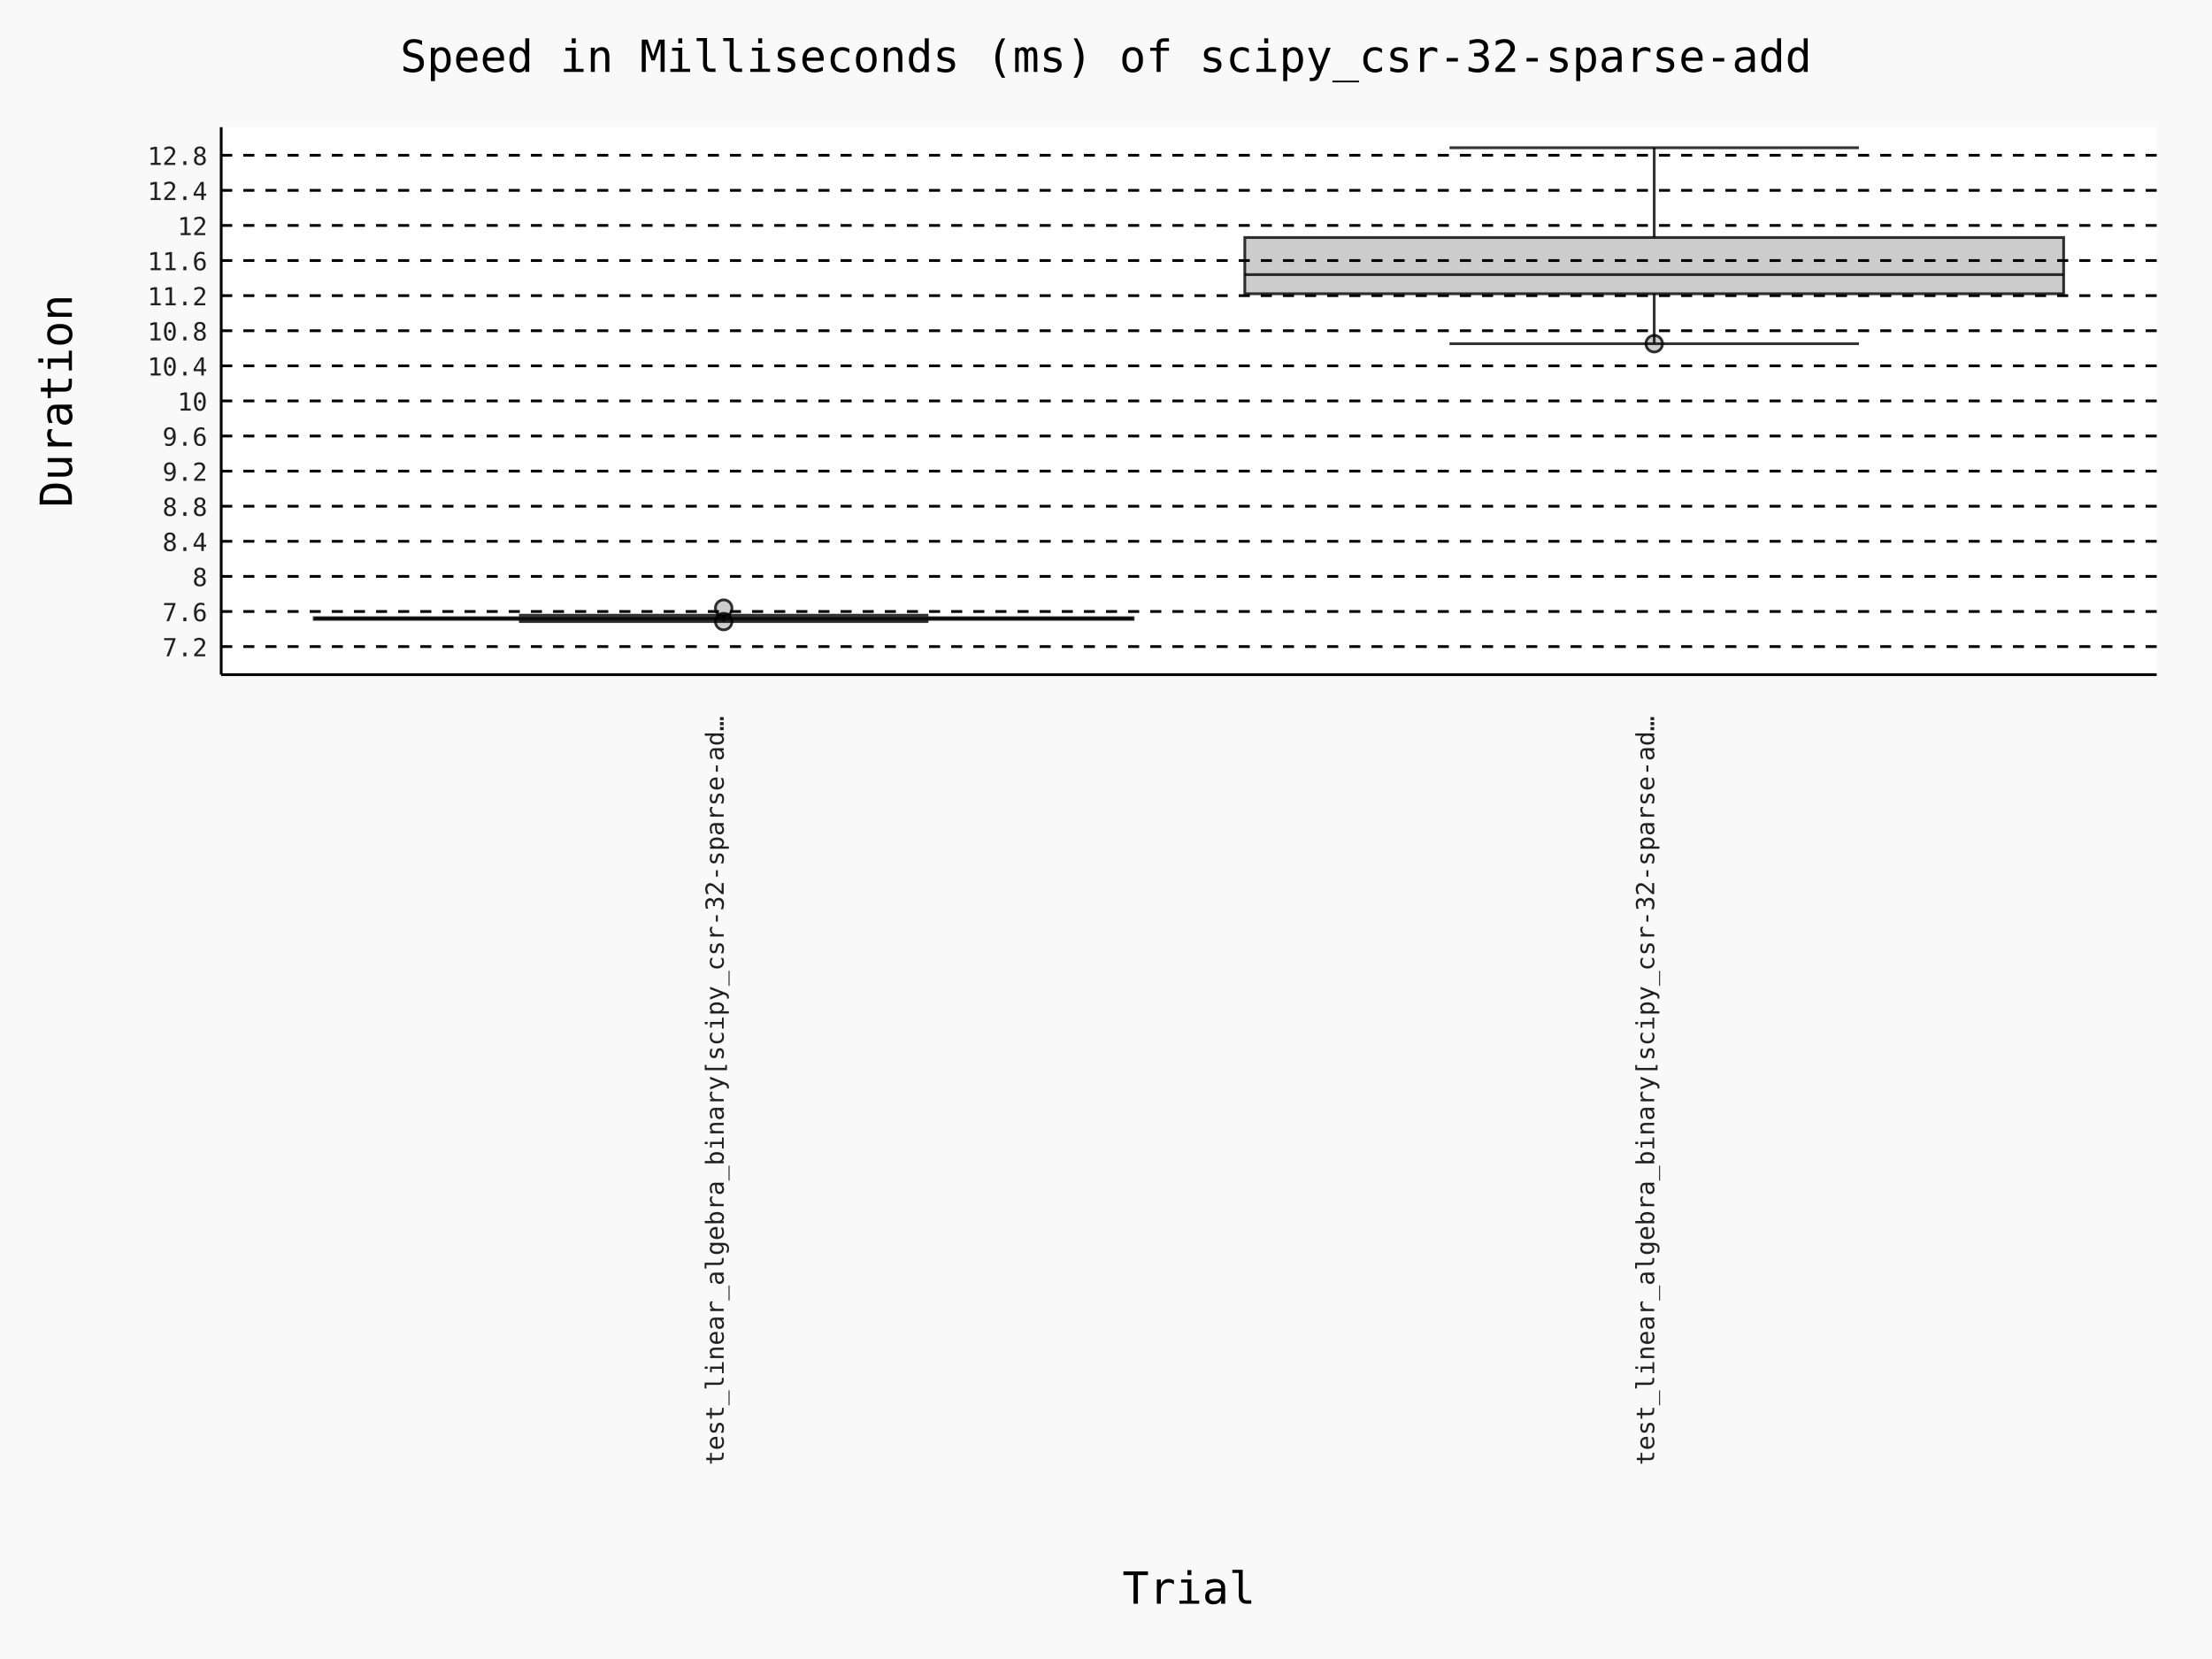
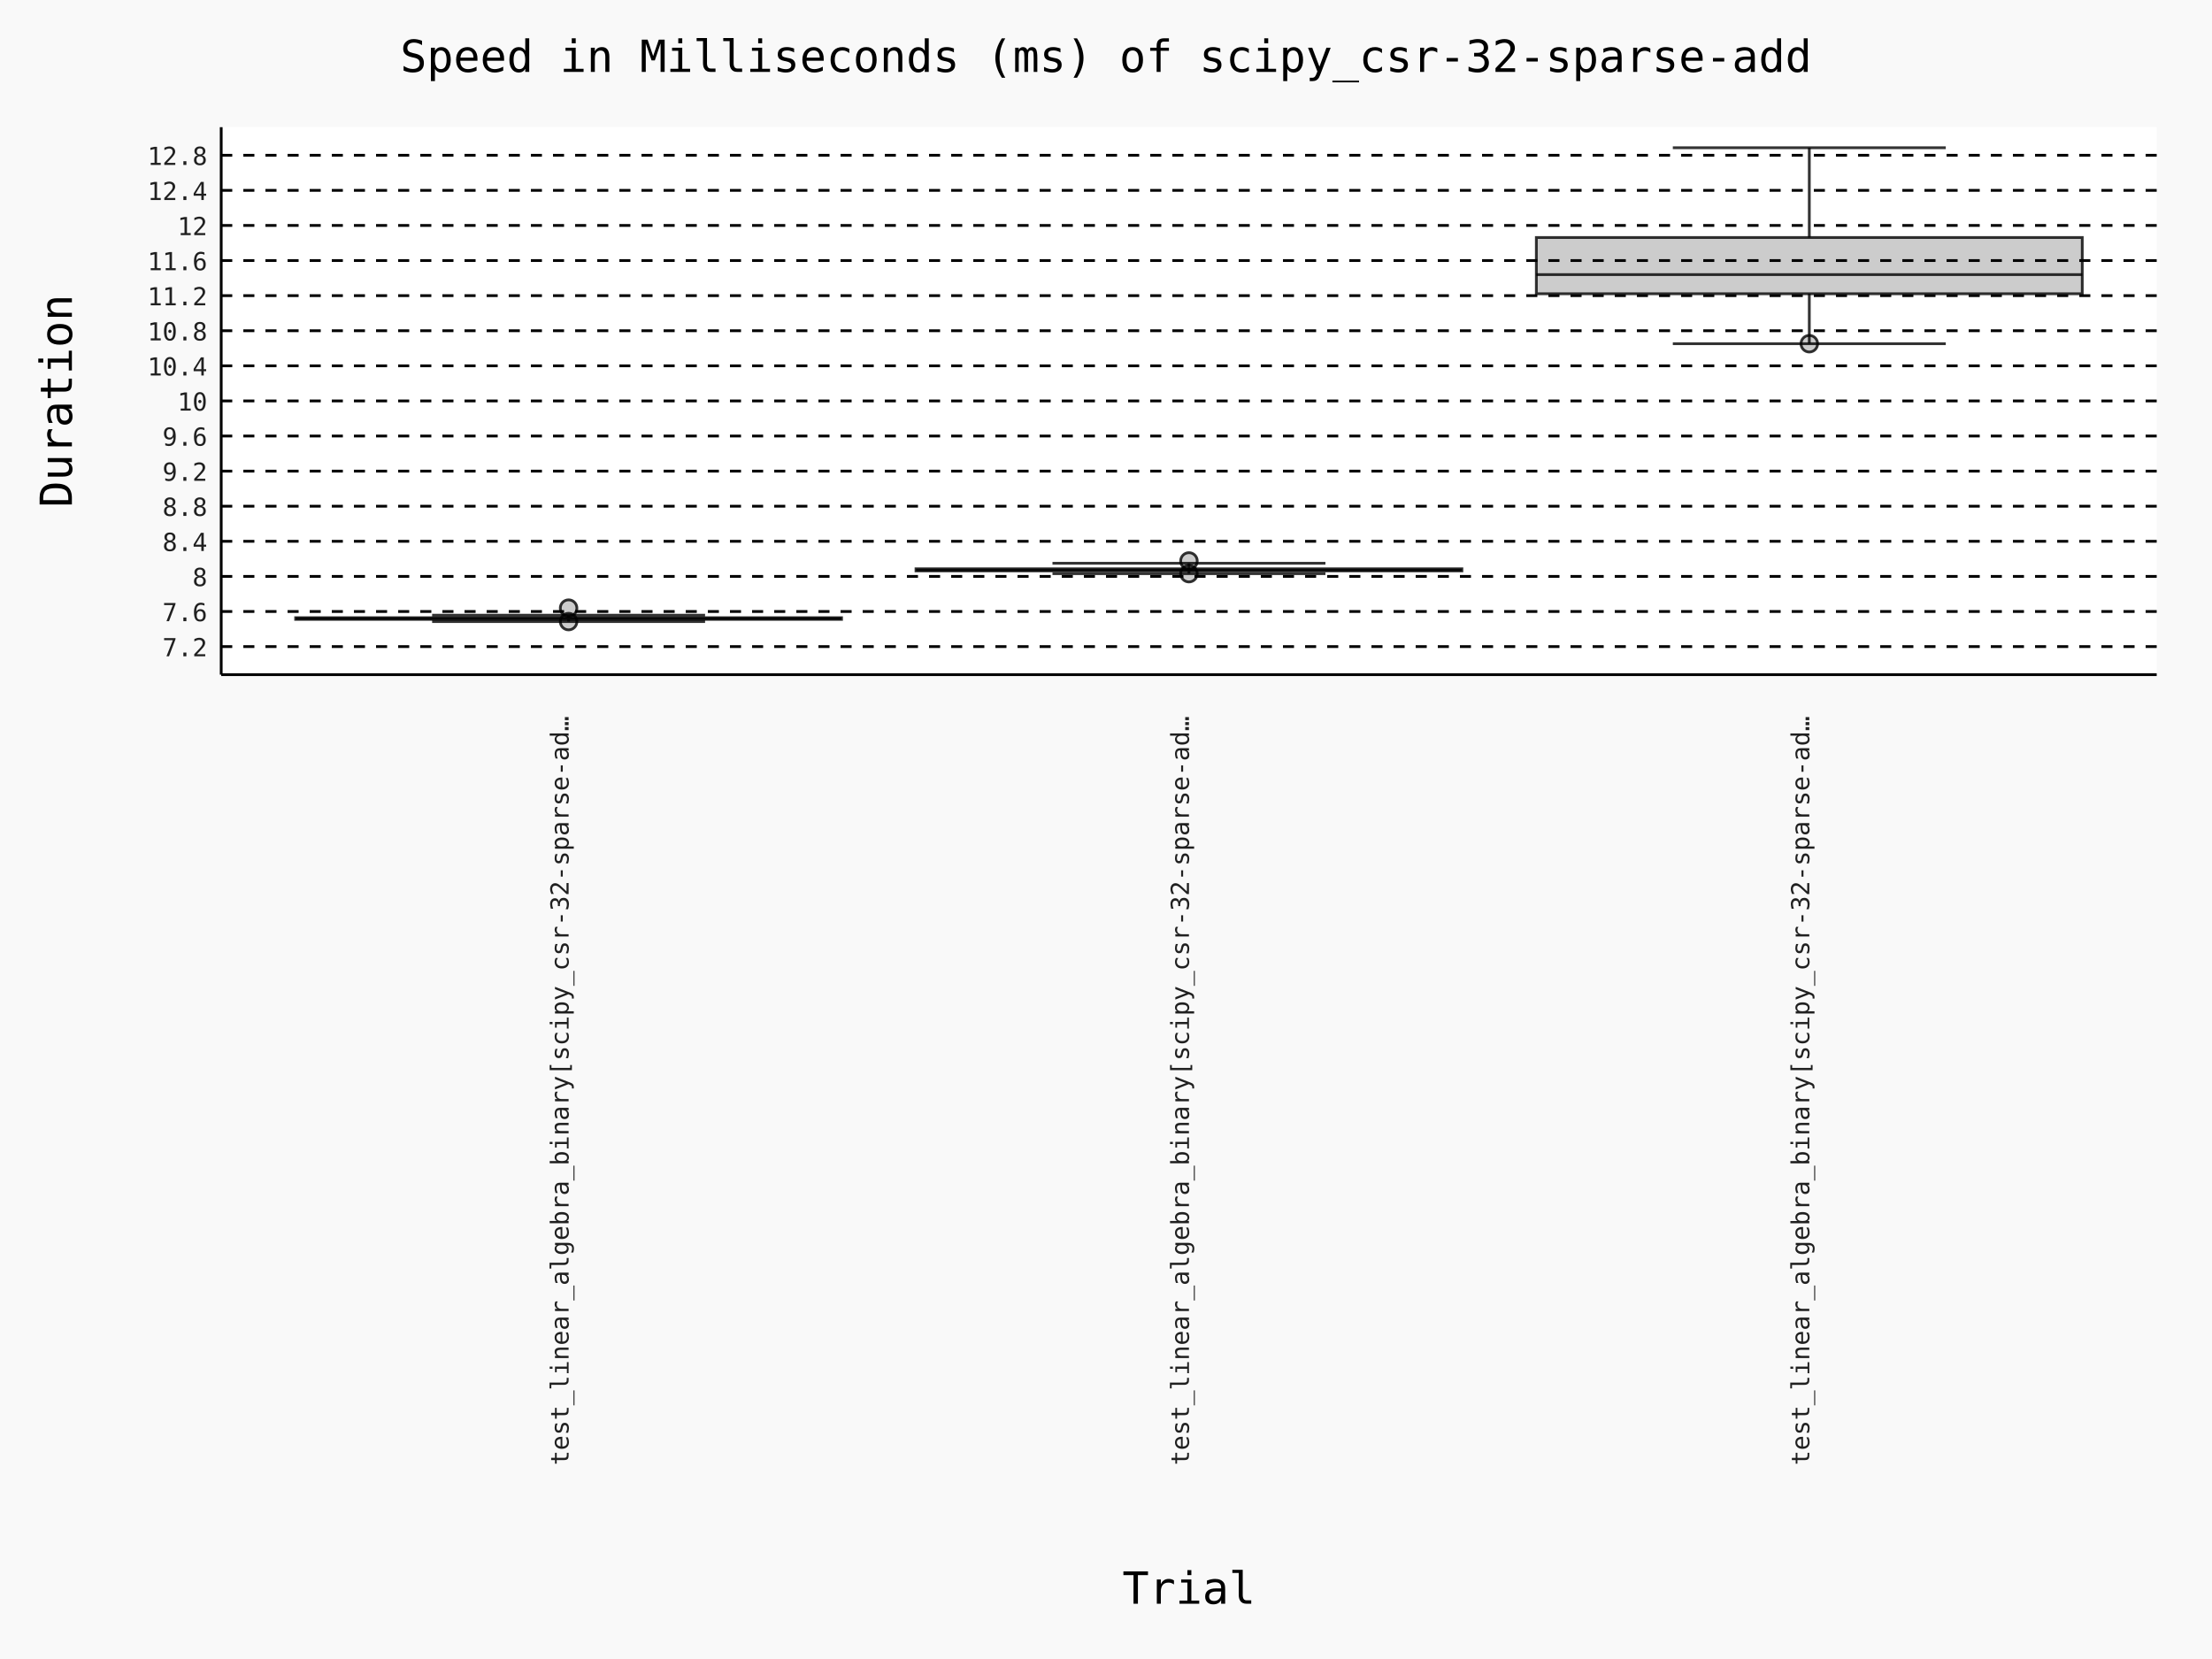
- <svg xmlns="http://www.w3.org/2000/svg" id="chart-6e3f7fe1-6d9d-412a-830e-45f919b54d2f" class="pygal-chart" viewBox="0 0 800 600">
+ <svg xmlns="http://www.w3.org/2000/svg" id="chart-f42bcc04-34b2-45fc-8221-b0d75a4c8b1d" class="pygal-chart" viewBox="0 0 800 600">
  <defs>
-     <style type="text/css">#chart-6e3f7fe1-6d9d-412a-830e-45f919b54d2f{-webkit-user-select:none;-webkit-font-smoothing:antialiased;font-family:Consolas,"Deja Vu Sans Mono","Bitstream Vera Sans Mono","Courier New",monospace}#chart-6e3f7fe1-6d9d-412a-830e-45f919b54d2f .title{font-family:Consolas,"Deja Vu Sans Mono","Bitstream Vera Sans Mono","Courier New",monospace;font-size:16px}#chart-6e3f7fe1-6d9d-412a-830e-45f919b54d2f .legends .legend text{font-family:Consolas,"Deja Vu Sans Mono","Bitstream Vera Sans Mono","Courier New",monospace;font-size:14px}#chart-6e3f7fe1-6d9d-412a-830e-45f919b54d2f .axis text{font-family:Consolas,"Deja Vu Sans Mono","Bitstream Vera Sans Mono","Courier New",monospace;font-size:10px}#chart-6e3f7fe1-6d9d-412a-830e-45f919b54d2f .axis text.major{font-family:Consolas,"Deja Vu Sans Mono","Bitstream Vera Sans Mono","Courier New",monospace;font-size:10px}#chart-6e3f7fe1-6d9d-412a-830e-45f919b54d2f .text-overlay text.value{font-family:Consolas,"Deja Vu Sans Mono","Bitstream Vera Sans Mono","Courier New",monospace;font-size:16px}#chart-6e3f7fe1-6d9d-412a-830e-45f919b54d2f .text-overlay text.label{font-family:Consolas,"Deja Vu Sans Mono","Bitstream Vera Sans Mono","Courier New",monospace;font-size:10px}#chart-6e3f7fe1-6d9d-412a-830e-45f919b54d2f .tooltip{font-family:Consolas,"Deja Vu Sans Mono","Bitstream Vera Sans Mono","Courier New",monospace;font-size:14px}#chart-6e3f7fe1-6d9d-412a-830e-45f919b54d2f text.no_data{font-family:Consolas,"Deja Vu Sans Mono","Bitstream Vera Sans Mono","Courier New",monospace;font-size:64px}
- #chart-6e3f7fe1-6d9d-412a-830e-45f919b54d2f{background-color:rgba(249,249,249,1)}#chart-6e3f7fe1-6d9d-412a-830e-45f919b54d2f path,#chart-6e3f7fe1-6d9d-412a-830e-45f919b54d2f line,#chart-6e3f7fe1-6d9d-412a-830e-45f919b54d2f rect,#chart-6e3f7fe1-6d9d-412a-830e-45f919b54d2f circle{-webkit-transition:150ms;-moz-transition:150ms;transition:150ms}#chart-6e3f7fe1-6d9d-412a-830e-45f919b54d2f .graph &gt; .background{fill:rgba(249,249,249,1)}#chart-6e3f7fe1-6d9d-412a-830e-45f919b54d2f .plot &gt; .background{fill:rgba(255,255,255,1)}#chart-6e3f7fe1-6d9d-412a-830e-45f919b54d2f .graph{fill:rgba(0,0,0,.87)}#chart-6e3f7fe1-6d9d-412a-830e-45f919b54d2f text.no_data{fill:rgba(0,0,0,1)}#chart-6e3f7fe1-6d9d-412a-830e-45f919b54d2f .title{fill:rgba(0,0,0,1)}#chart-6e3f7fe1-6d9d-412a-830e-45f919b54d2f .legends .legend text{fill:rgba(0,0,0,.87)}#chart-6e3f7fe1-6d9d-412a-830e-45f919b54d2f .legends .legend:hover text{fill:rgba(0,0,0,1)}#chart-6e3f7fe1-6d9d-412a-830e-45f919b54d2f .axis .line{stroke:rgba(0,0,0,1)}#chart-6e3f7fe1-6d9d-412a-830e-45f919b54d2f .axis .guide.line{stroke:rgba(0,0,0,.54)}#chart-6e3f7fe1-6d9d-412a-830e-45f919b54d2f .axis .major.line{stroke:rgba(0,0,0,.87)}#chart-6e3f7fe1-6d9d-412a-830e-45f919b54d2f .axis text.major{fill:rgba(0,0,0,1)}#chart-6e3f7fe1-6d9d-412a-830e-45f919b54d2f .axis.y .guides:hover .guide.line,#chart-6e3f7fe1-6d9d-412a-830e-45f919b54d2f .line-graph .axis.x .guides:hover .guide.line,#chart-6e3f7fe1-6d9d-412a-830e-45f919b54d2f .stackedline-graph .axis.x .guides:hover .guide.line,#chart-6e3f7fe1-6d9d-412a-830e-45f919b54d2f .xy-graph .axis.x .guides:hover .guide.line{stroke:rgba(0,0,0,1)}#chart-6e3f7fe1-6d9d-412a-830e-45f919b54d2f .axis .guides:hover text{fill:rgba(0,0,0,1)}#chart-6e3f7fe1-6d9d-412a-830e-45f919b54d2f .reactive{fill-opacity:.7;stroke-opacity:.8;stroke-width:1}#chart-6e3f7fe1-6d9d-412a-830e-45f919b54d2f .ci{stroke:rgba(0,0,0,.87)}#chart-6e3f7fe1-6d9d-412a-830e-45f919b54d2f .reactive.active,#chart-6e3f7fe1-6d9d-412a-830e-45f919b54d2f .active .reactive{fill-opacity:.8;stroke-opacity:.9;stroke-width:4}#chart-6e3f7fe1-6d9d-412a-830e-45f919b54d2f .ci .reactive.active{stroke-width:1.5}#chart-6e3f7fe1-6d9d-412a-830e-45f919b54d2f .series text{fill:rgba(0,0,0,1)}#chart-6e3f7fe1-6d9d-412a-830e-45f919b54d2f .tooltip rect{fill:rgba(255,255,255,1);stroke:rgba(0,0,0,1);-webkit-transition:opacity 150ms;-moz-transition:opacity 150ms;transition:opacity 150ms}#chart-6e3f7fe1-6d9d-412a-830e-45f919b54d2f .tooltip .label{fill:rgba(0,0,0,.87)}#chart-6e3f7fe1-6d9d-412a-830e-45f919b54d2f .tooltip .label{fill:rgba(0,0,0,.87)}#chart-6e3f7fe1-6d9d-412a-830e-45f919b54d2f .tooltip .legend{font-size:.8em;fill:rgba(0,0,0,.54)}#chart-6e3f7fe1-6d9d-412a-830e-45f919b54d2f .tooltip .x_label{font-size:.6em;fill:rgba(0,0,0,1)}#chart-6e3f7fe1-6d9d-412a-830e-45f919b54d2f .tooltip .xlink{font-size:.5em;text-decoration:underline}#chart-6e3f7fe1-6d9d-412a-830e-45f919b54d2f .tooltip .value{font-size:1.5em}#chart-6e3f7fe1-6d9d-412a-830e-45f919b54d2f .bound{font-size:.5em}#chart-6e3f7fe1-6d9d-412a-830e-45f919b54d2f .max-value{font-size:.75em;fill:rgba(0,0,0,.54)}#chart-6e3f7fe1-6d9d-412a-830e-45f919b54d2f .map-element{fill:rgba(255,255,255,1);stroke:rgba(0,0,0,.54) !important}#chart-6e3f7fe1-6d9d-412a-830e-45f919b54d2f .map-element .reactive{fill-opacity:inherit;stroke-opacity:inherit}#chart-6e3f7fe1-6d9d-412a-830e-45f919b54d2f .color-0,#chart-6e3f7fe1-6d9d-412a-830e-45f919b54d2f .color-0 a:visited{stroke:#000000;fill:#000000}#chart-6e3f7fe1-6d9d-412a-830e-45f919b54d2f .color-1,#chart-6e3f7fe1-6d9d-412a-830e-45f919b54d2f .color-1 a:visited{stroke:#000000;fill:#000000}#chart-6e3f7fe1-6d9d-412a-830e-45f919b54d2f .text-overlay .color-0 text{fill:white}#chart-6e3f7fe1-6d9d-412a-830e-45f919b54d2f .text-overlay .color-1 text{fill:white}
- #chart-6e3f7fe1-6d9d-412a-830e-45f919b54d2f text.no_data{text-anchor:middle}#chart-6e3f7fe1-6d9d-412a-830e-45f919b54d2f .guide.line{fill:none}#chart-6e3f7fe1-6d9d-412a-830e-45f919b54d2f .centered{text-anchor:middle}#chart-6e3f7fe1-6d9d-412a-830e-45f919b54d2f .title{text-anchor:middle}#chart-6e3f7fe1-6d9d-412a-830e-45f919b54d2f .legends .legend text{fill-opacity:1}#chart-6e3f7fe1-6d9d-412a-830e-45f919b54d2f .axis.x text{text-anchor:middle}#chart-6e3f7fe1-6d9d-412a-830e-45f919b54d2f .axis.x:not(.web) text[transform]{text-anchor:start}#chart-6e3f7fe1-6d9d-412a-830e-45f919b54d2f .axis.x:not(.web) text[transform].backwards{text-anchor:end}#chart-6e3f7fe1-6d9d-412a-830e-45f919b54d2f .axis.y text{text-anchor:end}#chart-6e3f7fe1-6d9d-412a-830e-45f919b54d2f .axis.y text[transform].backwards{text-anchor:start}#chart-6e3f7fe1-6d9d-412a-830e-45f919b54d2f .axis.y2 text{text-anchor:start}#chart-6e3f7fe1-6d9d-412a-830e-45f919b54d2f .axis.y2 text[transform].backwards{text-anchor:end}#chart-6e3f7fe1-6d9d-412a-830e-45f919b54d2f .axis .guide.line{stroke-dasharray:4,4;stroke:black}#chart-6e3f7fe1-6d9d-412a-830e-45f919b54d2f .axis .major.guide.line{stroke-dasharray:6,6;stroke:black}#chart-6e3f7fe1-6d9d-412a-830e-45f919b54d2f .horizontal .axis.y .guide.line,#chart-6e3f7fe1-6d9d-412a-830e-45f919b54d2f .horizontal .axis.y2 .guide.line,#chart-6e3f7fe1-6d9d-412a-830e-45f919b54d2f .vertical .axis.x .guide.line{opacity:0}#chart-6e3f7fe1-6d9d-412a-830e-45f919b54d2f .horizontal .axis.always_show .guide.line,#chart-6e3f7fe1-6d9d-412a-830e-45f919b54d2f .vertical .axis.always_show .guide.line{opacity:1 !important}#chart-6e3f7fe1-6d9d-412a-830e-45f919b54d2f .axis.y .guides:hover .guide.line,#chart-6e3f7fe1-6d9d-412a-830e-45f919b54d2f .axis.y2 .guides:hover .guide.line,#chart-6e3f7fe1-6d9d-412a-830e-45f919b54d2f .axis.x .guides:hover .guide.line{opacity:1}#chart-6e3f7fe1-6d9d-412a-830e-45f919b54d2f .axis .guides:hover text{opacity:1}#chart-6e3f7fe1-6d9d-412a-830e-45f919b54d2f .nofill{fill:none}#chart-6e3f7fe1-6d9d-412a-830e-45f919b54d2f .subtle-fill{fill-opacity:.2}#chart-6e3f7fe1-6d9d-412a-830e-45f919b54d2f .dot{stroke-width:1px;fill-opacity:1;stroke-opacity:1}#chart-6e3f7fe1-6d9d-412a-830e-45f919b54d2f .dot.active{stroke-width:5px}#chart-6e3f7fe1-6d9d-412a-830e-45f919b54d2f .dot.negative{fill:transparent}#chart-6e3f7fe1-6d9d-412a-830e-45f919b54d2f text,#chart-6e3f7fe1-6d9d-412a-830e-45f919b54d2f tspan{stroke:none !important}#chart-6e3f7fe1-6d9d-412a-830e-45f919b54d2f .series text.active{opacity:1}#chart-6e3f7fe1-6d9d-412a-830e-45f919b54d2f .tooltip rect{fill-opacity:.95;stroke-width:.5}#chart-6e3f7fe1-6d9d-412a-830e-45f919b54d2f .tooltip text{fill-opacity:1}#chart-6e3f7fe1-6d9d-412a-830e-45f919b54d2f .showable{visibility:hidden}#chart-6e3f7fe1-6d9d-412a-830e-45f919b54d2f .showable.shown{visibility:visible}#chart-6e3f7fe1-6d9d-412a-830e-45f919b54d2f .gauge-background{fill:rgba(229,229,229,1);stroke:none}#chart-6e3f7fe1-6d9d-412a-830e-45f919b54d2f .bg-lines{stroke:rgba(249,249,249,1);stroke-width:2px}
+     <style type="text/css">#chart-f42bcc04-34b2-45fc-8221-b0d75a4c8b1d{-webkit-user-select:none;-webkit-font-smoothing:antialiased;font-family:Consolas,"Deja Vu Sans Mono","Bitstream Vera Sans Mono","Courier New",monospace}#chart-f42bcc04-34b2-45fc-8221-b0d75a4c8b1d .title{font-family:Consolas,"Deja Vu Sans Mono","Bitstream Vera Sans Mono","Courier New",monospace;font-size:16px}#chart-f42bcc04-34b2-45fc-8221-b0d75a4c8b1d .legends .legend text{font-family:Consolas,"Deja Vu Sans Mono","Bitstream Vera Sans Mono","Courier New",monospace;font-size:14px}#chart-f42bcc04-34b2-45fc-8221-b0d75a4c8b1d .axis text{font-family:Consolas,"Deja Vu Sans Mono","Bitstream Vera Sans Mono","Courier New",monospace;font-size:10px}#chart-f42bcc04-34b2-45fc-8221-b0d75a4c8b1d .axis text.major{font-family:Consolas,"Deja Vu Sans Mono","Bitstream Vera Sans Mono","Courier New",monospace;font-size:10px}#chart-f42bcc04-34b2-45fc-8221-b0d75a4c8b1d .text-overlay text.value{font-family:Consolas,"Deja Vu Sans Mono","Bitstream Vera Sans Mono","Courier New",monospace;font-size:16px}#chart-f42bcc04-34b2-45fc-8221-b0d75a4c8b1d .text-overlay text.label{font-family:Consolas,"Deja Vu Sans Mono","Bitstream Vera Sans Mono","Courier New",monospace;font-size:10px}#chart-f42bcc04-34b2-45fc-8221-b0d75a4c8b1d .tooltip{font-family:Consolas,"Deja Vu Sans Mono","Bitstream Vera Sans Mono","Courier New",monospace;font-size:14px}#chart-f42bcc04-34b2-45fc-8221-b0d75a4c8b1d text.no_data{font-family:Consolas,"Deja Vu Sans Mono","Bitstream Vera Sans Mono","Courier New",monospace;font-size:64px}
+ #chart-f42bcc04-34b2-45fc-8221-b0d75a4c8b1d{background-color:rgba(249,249,249,1)}#chart-f42bcc04-34b2-45fc-8221-b0d75a4c8b1d path,#chart-f42bcc04-34b2-45fc-8221-b0d75a4c8b1d line,#chart-f42bcc04-34b2-45fc-8221-b0d75a4c8b1d rect,#chart-f42bcc04-34b2-45fc-8221-b0d75a4c8b1d circle{-webkit-transition:150ms;-moz-transition:150ms;transition:150ms}#chart-f42bcc04-34b2-45fc-8221-b0d75a4c8b1d .graph &gt; .background{fill:rgba(249,249,249,1)}#chart-f42bcc04-34b2-45fc-8221-b0d75a4c8b1d .plot &gt; .background{fill:rgba(255,255,255,1)}#chart-f42bcc04-34b2-45fc-8221-b0d75a4c8b1d .graph{fill:rgba(0,0,0,.87)}#chart-f42bcc04-34b2-45fc-8221-b0d75a4c8b1d text.no_data{fill:rgba(0,0,0,1)}#chart-f42bcc04-34b2-45fc-8221-b0d75a4c8b1d .title{fill:rgba(0,0,0,1)}#chart-f42bcc04-34b2-45fc-8221-b0d75a4c8b1d .legends .legend text{fill:rgba(0,0,0,.87)}#chart-f42bcc04-34b2-45fc-8221-b0d75a4c8b1d .legends .legend:hover text{fill:rgba(0,0,0,1)}#chart-f42bcc04-34b2-45fc-8221-b0d75a4c8b1d .axis .line{stroke:rgba(0,0,0,1)}#chart-f42bcc04-34b2-45fc-8221-b0d75a4c8b1d .axis .guide.line{stroke:rgba(0,0,0,.54)}#chart-f42bcc04-34b2-45fc-8221-b0d75a4c8b1d .axis .major.line{stroke:rgba(0,0,0,.87)}#chart-f42bcc04-34b2-45fc-8221-b0d75a4c8b1d .axis text.major{fill:rgba(0,0,0,1)}#chart-f42bcc04-34b2-45fc-8221-b0d75a4c8b1d .axis.y .guides:hover .guide.line,#chart-f42bcc04-34b2-45fc-8221-b0d75a4c8b1d .line-graph .axis.x .guides:hover .guide.line,#chart-f42bcc04-34b2-45fc-8221-b0d75a4c8b1d .stackedline-graph .axis.x .guides:hover .guide.line,#chart-f42bcc04-34b2-45fc-8221-b0d75a4c8b1d .xy-graph .axis.x .guides:hover .guide.line{stroke:rgba(0,0,0,1)}#chart-f42bcc04-34b2-45fc-8221-b0d75a4c8b1d .axis .guides:hover text{fill:rgba(0,0,0,1)}#chart-f42bcc04-34b2-45fc-8221-b0d75a4c8b1d .reactive{fill-opacity:.7;stroke-opacity:.8;stroke-width:1}#chart-f42bcc04-34b2-45fc-8221-b0d75a4c8b1d .ci{stroke:rgba(0,0,0,.87)}#chart-f42bcc04-34b2-45fc-8221-b0d75a4c8b1d .reactive.active,#chart-f42bcc04-34b2-45fc-8221-b0d75a4c8b1d .active .reactive{fill-opacity:.8;stroke-opacity:.9;stroke-width:4}#chart-f42bcc04-34b2-45fc-8221-b0d75a4c8b1d .ci .reactive.active{stroke-width:1.5}#chart-f42bcc04-34b2-45fc-8221-b0d75a4c8b1d .series text{fill:rgba(0,0,0,1)}#chart-f42bcc04-34b2-45fc-8221-b0d75a4c8b1d .tooltip rect{fill:rgba(255,255,255,1);stroke:rgba(0,0,0,1);-webkit-transition:opacity 150ms;-moz-transition:opacity 150ms;transition:opacity 150ms}#chart-f42bcc04-34b2-45fc-8221-b0d75a4c8b1d .tooltip .label{fill:rgba(0,0,0,.87)}#chart-f42bcc04-34b2-45fc-8221-b0d75a4c8b1d .tooltip .label{fill:rgba(0,0,0,.87)}#chart-f42bcc04-34b2-45fc-8221-b0d75a4c8b1d .tooltip .legend{font-size:.8em;fill:rgba(0,0,0,.54)}#chart-f42bcc04-34b2-45fc-8221-b0d75a4c8b1d .tooltip .x_label{font-size:.6em;fill:rgba(0,0,0,1)}#chart-f42bcc04-34b2-45fc-8221-b0d75a4c8b1d .tooltip .xlink{font-size:.5em;text-decoration:underline}#chart-f42bcc04-34b2-45fc-8221-b0d75a4c8b1d .tooltip .value{font-size:1.5em}#chart-f42bcc04-34b2-45fc-8221-b0d75a4c8b1d .bound{font-size:.5em}#chart-f42bcc04-34b2-45fc-8221-b0d75a4c8b1d .max-value{font-size:.75em;fill:rgba(0,0,0,.54)}#chart-f42bcc04-34b2-45fc-8221-b0d75a4c8b1d .map-element{fill:rgba(255,255,255,1);stroke:rgba(0,0,0,.54) !important}#chart-f42bcc04-34b2-45fc-8221-b0d75a4c8b1d .map-element .reactive{fill-opacity:inherit;stroke-opacity:inherit}#chart-f42bcc04-34b2-45fc-8221-b0d75a4c8b1d .color-0,#chart-f42bcc04-34b2-45fc-8221-b0d75a4c8b1d .color-0 a:visited{stroke:#000000;fill:#000000}#chart-f42bcc04-34b2-45fc-8221-b0d75a4c8b1d .color-1,#chart-f42bcc04-34b2-45fc-8221-b0d75a4c8b1d .color-1 a:visited{stroke:#000000;fill:#000000}#chart-f42bcc04-34b2-45fc-8221-b0d75a4c8b1d .color-2,#chart-f42bcc04-34b2-45fc-8221-b0d75a4c8b1d .color-2 a:visited{stroke:#000000;fill:#000000}#chart-f42bcc04-34b2-45fc-8221-b0d75a4c8b1d .text-overlay .color-0 text{fill:white}#chart-f42bcc04-34b2-45fc-8221-b0d75a4c8b1d .text-overlay .color-1 text{fill:white}#chart-f42bcc04-34b2-45fc-8221-b0d75a4c8b1d .text-overlay .color-2 text{fill:white}
+ #chart-f42bcc04-34b2-45fc-8221-b0d75a4c8b1d text.no_data{text-anchor:middle}#chart-f42bcc04-34b2-45fc-8221-b0d75a4c8b1d .guide.line{fill:none}#chart-f42bcc04-34b2-45fc-8221-b0d75a4c8b1d .centered{text-anchor:middle}#chart-f42bcc04-34b2-45fc-8221-b0d75a4c8b1d .title{text-anchor:middle}#chart-f42bcc04-34b2-45fc-8221-b0d75a4c8b1d .legends .legend text{fill-opacity:1}#chart-f42bcc04-34b2-45fc-8221-b0d75a4c8b1d .axis.x text{text-anchor:middle}#chart-f42bcc04-34b2-45fc-8221-b0d75a4c8b1d .axis.x:not(.web) text[transform]{text-anchor:start}#chart-f42bcc04-34b2-45fc-8221-b0d75a4c8b1d .axis.x:not(.web) text[transform].backwards{text-anchor:end}#chart-f42bcc04-34b2-45fc-8221-b0d75a4c8b1d .axis.y text{text-anchor:end}#chart-f42bcc04-34b2-45fc-8221-b0d75a4c8b1d .axis.y text[transform].backwards{text-anchor:start}#chart-f42bcc04-34b2-45fc-8221-b0d75a4c8b1d .axis.y2 text{text-anchor:start}#chart-f42bcc04-34b2-45fc-8221-b0d75a4c8b1d .axis.y2 text[transform].backwards{text-anchor:end}#chart-f42bcc04-34b2-45fc-8221-b0d75a4c8b1d .axis .guide.line{stroke-dasharray:4,4;stroke:black}#chart-f42bcc04-34b2-45fc-8221-b0d75a4c8b1d .axis .major.guide.line{stroke-dasharray:6,6;stroke:black}#chart-f42bcc04-34b2-45fc-8221-b0d75a4c8b1d .horizontal .axis.y .guide.line,#chart-f42bcc04-34b2-45fc-8221-b0d75a4c8b1d .horizontal .axis.y2 .guide.line,#chart-f42bcc04-34b2-45fc-8221-b0d75a4c8b1d .vertical .axis.x .guide.line{opacity:0}#chart-f42bcc04-34b2-45fc-8221-b0d75a4c8b1d .horizontal .axis.always_show .guide.line,#chart-f42bcc04-34b2-45fc-8221-b0d75a4c8b1d .vertical .axis.always_show .guide.line{opacity:1 !important}#chart-f42bcc04-34b2-45fc-8221-b0d75a4c8b1d .axis.y .guides:hover .guide.line,#chart-f42bcc04-34b2-45fc-8221-b0d75a4c8b1d .axis.y2 .guides:hover .guide.line,#chart-f42bcc04-34b2-45fc-8221-b0d75a4c8b1d .axis.x .guides:hover .guide.line{opacity:1}#chart-f42bcc04-34b2-45fc-8221-b0d75a4c8b1d .axis .guides:hover text{opacity:1}#chart-f42bcc04-34b2-45fc-8221-b0d75a4c8b1d .nofill{fill:none}#chart-f42bcc04-34b2-45fc-8221-b0d75a4c8b1d .subtle-fill{fill-opacity:.2}#chart-f42bcc04-34b2-45fc-8221-b0d75a4c8b1d .dot{stroke-width:1px;fill-opacity:1;stroke-opacity:1}#chart-f42bcc04-34b2-45fc-8221-b0d75a4c8b1d .dot.active{stroke-width:5px}#chart-f42bcc04-34b2-45fc-8221-b0d75a4c8b1d .dot.negative{fill:transparent}#chart-f42bcc04-34b2-45fc-8221-b0d75a4c8b1d text,#chart-f42bcc04-34b2-45fc-8221-b0d75a4c8b1d tspan{stroke:none !important}#chart-f42bcc04-34b2-45fc-8221-b0d75a4c8b1d .series text.active{opacity:1}#chart-f42bcc04-34b2-45fc-8221-b0d75a4c8b1d .tooltip rect{fill-opacity:.95;stroke-width:.5}#chart-f42bcc04-34b2-45fc-8221-b0d75a4c8b1d .tooltip text{fill-opacity:1}#chart-f42bcc04-34b2-45fc-8221-b0d75a4c8b1d .showable{visibility:hidden}#chart-f42bcc04-34b2-45fc-8221-b0d75a4c8b1d .showable.shown{visibility:visible}#chart-f42bcc04-34b2-45fc-8221-b0d75a4c8b1d .gauge-background{fill:rgba(229,229,229,1);stroke:none}#chart-f42bcc04-34b2-45fc-8221-b0d75a4c8b1d .bg-lines{stroke:rgba(249,249,249,1);stroke-width:2px}
.tooltip .value{font-size:1em !important}.axis text{font-size:9px !important}</style>
  </defs>
  <g class="graph custombox-graph vertical">
    <rect x="0" y="0" width="800" height="600" class="background" />
    <g transform="translate(80, 46)" class="plot">
      <rect x="0" y="0" width="700.0" height="198.0" class="background" />
      <g class="axis y always_show">
        <path d="M0 198 h700" class="line" />
        <g class="guides">
          <path d="M0 187.846 h700" class="guide line" />
          <text x="-5" y="191.346" class="">7.2</text>
        </g>
        <g class="guides">
          <path d="M0 175.154 h700" class="guide line" />
          <text x="-5" y="178.654" class="">7.6</text>
        </g>
        <g class="guides">
          <path d="M0 162.462 h700" class="guide line" />
          <text x="-5" y="165.962" class="">8</text>
        </g>
        <g class="guides">
          <path d="M0 149.769 h700" class="guide line" />
          <text x="-5" y="153.269" class="">8.4</text>
        </g>
        <g class="guides">
          <path d="M0 137.077 h700" class="guide line" />
          <text x="-5" y="140.577" class="">8.8</text>
        </g>
        <g class="guides">
          <path d="M0 124.385 h700" class="guide line" />
          <text x="-5" y="127.885" class="">9.2</text>
        </g>
        <g class="guides">
          <path d="M0 111.692 h700" class="guide line" />
          <text x="-5" y="115.192" class="">9.6</text>
        </g>
        <g class="guides">
          <path d="M0 99 h700" class="guide line" />
          <text x="-5" y="102.5" class="">10</text>
        </g>
        <g class="guides">
          <path d="M0 86.308 h700" class="guide line" />
          <text x="-5" y="89.808" class="">10.4</text>
        </g>
        <g class="guides">
          <path d="M0 73.615 h700" class="guide line" />
          <text x="-5" y="77.115" class="">10.8</text>
        </g>
        <g class="guides">
          <path d="M0 60.923 h700" class="guide line" />
          <text x="-5" y="64.423" class="">11.2</text>
        </g>
        <g class="guides">
          <path d="M0 48.231 h700" class="guide line" />
          <text x="-5" y="51.731" class="">11.6</text>
        </g>
        <g class="guides">
          <path d="M0 35.538 h700" class="guide line" />
          <text x="-5" y="39.038" class="">12</text>
        </g>
        <g class="guides">
          <path d="M0 22.846 h700" class="guide line" />
          <text x="-5" y="26.346" class="">12.4</text>
        </g>
        <g class="guides">
          <path d="M0 10.154 h700" class="guide line" />
          <text x="-5" y="13.654" class="">12.8</text>
        </g>
      </g>
      <g class="axis x">
        <path d="M0 0 v198" class="line" />
        <g class="guides">
-           <path d="M181.731 0 v198" class="guide line" />
-           <text x="181.731" y="213.0" class="backwards" transform="rotate(270 181.7308 213)">test_linear_algebra_binary[scipy_csr-32-sparse-ad…</text>
+           <path d="M125.641 0 v198" class="guide line" />
+           <text x="125.641" y="213.0" class="backwards" transform="rotate(270 125.641 213)">test_linear_algebra_binary[scipy_csr-32-sparse-ad…</text>
        </g>
        <g class="guides">
-           <path d="M518.269 0 v198" class="guide line" />
-           <text x="518.269" y="213.0" class="backwards" transform="rotate(270 518.2692 213)">test_linear_algebra_binary[scipy_csr-32-sparse-ad…</text>
+           <path d="M350 0 v198" class="guide line" />
+           <text x="350.0" y="213.0" class="backwards" transform="rotate(270 350 213)">test_linear_algebra_binary[scipy_csr-32-sparse-ad…</text>
+         </g>
+         <g class="guides">
+           <path d="M574.359 0 v198" class="guide line" />
+           <text x="574.359" y="213.0" class="backwards" transform="rotate(270 574.359 213)">test_linear_algebra_binary[scipy_csr-32-sparse-ad…</text>
        </g>
      </g>
      <g class="series serie-0 color-0">
        <g class="boxes">
          <g class="box">
-             <path stroke-width="3" d="M107.692 178.802 L255.769 178.802" class="reactive tooltip-trigger" />
-             <path stroke-width="3" d="M33.654 177.701 L329.808 177.701" class="reactive tooltip-trigger" />
-             <path stroke-width="3" d="M107.692 176.492 L255.769 176.492" class="reactive tooltip-trigger" />
-             <path stroke-width="2" d="M181.731 178.802 L181.731 178.002" class="reactive tooltip-trigger" />
-             <path stroke-width="2" d="M181.731 176.492 L181.731 177.404" class="reactive tooltip-trigger" />
-             <rect x="33.654" y="177.404" height="0.598" width="296.154" class="subtle-fill reactive tooltip-trigger" />
-             <circle cx="181.731" cy="178.802" r="3" class="subtle-fill reactive tooltip-trigger" />
-             <circle cx="181.731" cy="173.938" r="3" class="subtle-fill reactive tooltip-trigger" />
+             <path stroke-width="3" d="M76.282 178.802 L175 178.802" class="reactive tooltip-trigger" />
+             <path stroke-width="3" d="M26.923 177.701 L224.359 177.701" class="reactive tooltip-trigger" />
+             <path stroke-width="3" d="M76.282 176.492 L175 176.492" class="reactive tooltip-trigger" />
+             <path stroke-width="2" d="M125.641 178.802 L125.641 178.002" class="reactive tooltip-trigger" />
+             <path stroke-width="2" d="M125.641 176.492 L125.641 177.404" class="reactive tooltip-trigger" />
+             <rect x="26.923" y="177.404" height="0.598" width="197.436" class="subtle-fill reactive tooltip-trigger" />
+             <circle cx="125.641" cy="178.802" r="3" class="subtle-fill reactive tooltip-trigger" />
+             <circle cx="125.641" cy="173.938" r="3" class="subtle-fill reactive tooltip-trigger" />
          </g>
        </g>
      </g>
      <g class="series serie-1 color-1">
        <g class="boxes">
          <g class="box">
-             <path stroke-width="3" d="M444.231 78.31 L592.308 78.31" class="reactive tooltip-trigger" />
-             <path stroke-width="3" d="M370.192 53.316 L666.346 53.316" class="reactive tooltip-trigger" />
-             <path stroke-width="3" d="M444.231 7.431 L592.308 7.431" class="reactive tooltip-trigger" />
-             <path stroke-width="2" d="M518.269 78.31 L518.269 60.243" class="reactive tooltip-trigger" />
-             <path stroke-width="2" d="M518.269 7.431 L518.269 39.897" class="reactive tooltip-trigger" />
-             <rect x="370.192" y="39.897" height="20.346" width="296.154" class="subtle-fill reactive tooltip-trigger" />
-             <circle cx="518.269" cy="78.31" r="3" class="subtle-fill reactive tooltip-trigger" />
-             <circle cx="518.269" cy="-83.766" r="3" class="subtle-fill reactive tooltip-trigger" />
+             <path stroke-width="3" d="M300.641 161.467 L399.359 161.467" class="reactive tooltip-trigger" />
+             <path stroke-width="3" d="M251.282 160.149 L448.718 160.149" class="reactive tooltip-trigger" />
+             <path stroke-width="3" d="M300.641 157.711 L399.359 157.711" class="reactive tooltip-trigger" />
+             <path stroke-width="2" d="M350 161.467 L350 160.468" class="reactive tooltip-trigger" />
+             <path stroke-width="2" d="M350 157.711 L350 159.713" class="reactive tooltip-trigger" />
+             <rect x="251.282" y="159.713" height="0.755" width="197.436" class="subtle-fill reactive tooltip-trigger" />
+             <circle cx="350.0" cy="161.467" r="3" class="subtle-fill reactive tooltip-trigger" />
+             <circle cx="350.0" cy="156.882" r="3" class="subtle-fill reactive tooltip-trigger" />
+           </g>
+         </g>
+       </g>
+       <g class="series serie-2 color-2">
+         <g class="boxes">
+           <g class="box">
+             <path stroke-width="3" d="M525 78.31 L623.718 78.31" class="reactive tooltip-trigger" />
+             <path stroke-width="3" d="M475.641 53.316 L673.077 53.316" class="reactive tooltip-trigger" />
+             <path stroke-width="3" d="M525 7.431 L623.718 7.431" class="reactive tooltip-trigger" />
+             <path stroke-width="2" d="M574.359 78.31 L574.359 60.243" class="reactive tooltip-trigger" />
+             <path stroke-width="2" d="M574.359 7.431 L574.359 39.897" class="reactive tooltip-trigger" />
+             <rect x="475.641" y="39.897" height="20.346" width="197.436" class="subtle-fill reactive tooltip-trigger" />
+             <circle cx="574.359" cy="78.31" r="3" class="subtle-fill reactive tooltip-trigger" />
+             <circle cx="574.359" cy="-83.766" r="3" class="subtle-fill reactive tooltip-trigger" />
          </g>
        </g>
      </g>
    </g>
    <g class="titles">
      <text x="400.0" y="26" class="title plot_title">Speed in Milliseconds (ms) of scipy_csr-32-sparse-add</text>
      <text x="430.0" y="580.0" class="title">Trial</text>
      <text x="0" y="171.0" class="title" transform="rotate(-90 0 145)">Duration</text>
    </g>
    <g transform="translate(80, 46)" class="plot overlay">
      <g class="series serie-0 color-0" />
      <g class="series serie-1 color-1" />
+       <g class="series serie-2 color-2" />
    </g>
    <g transform="translate(80, 46)" class="plot text-overlay">
      <g class="series serie-0 color-0" />
      <g class="series serie-1 color-1" />
+       <g class="series serie-2 color-2" />
    </g>
    <g transform="translate(80, 46)" class="plot tooltip-overlay">
      <g transform="translate(0 0)" style="opacity: 0" class="tooltip">
        <rect rx="0" ry="0" width="0" height="0" class="tooltip-box" />
        <g class="text" />
      </g>
    </g>
  </g>
</svg>
